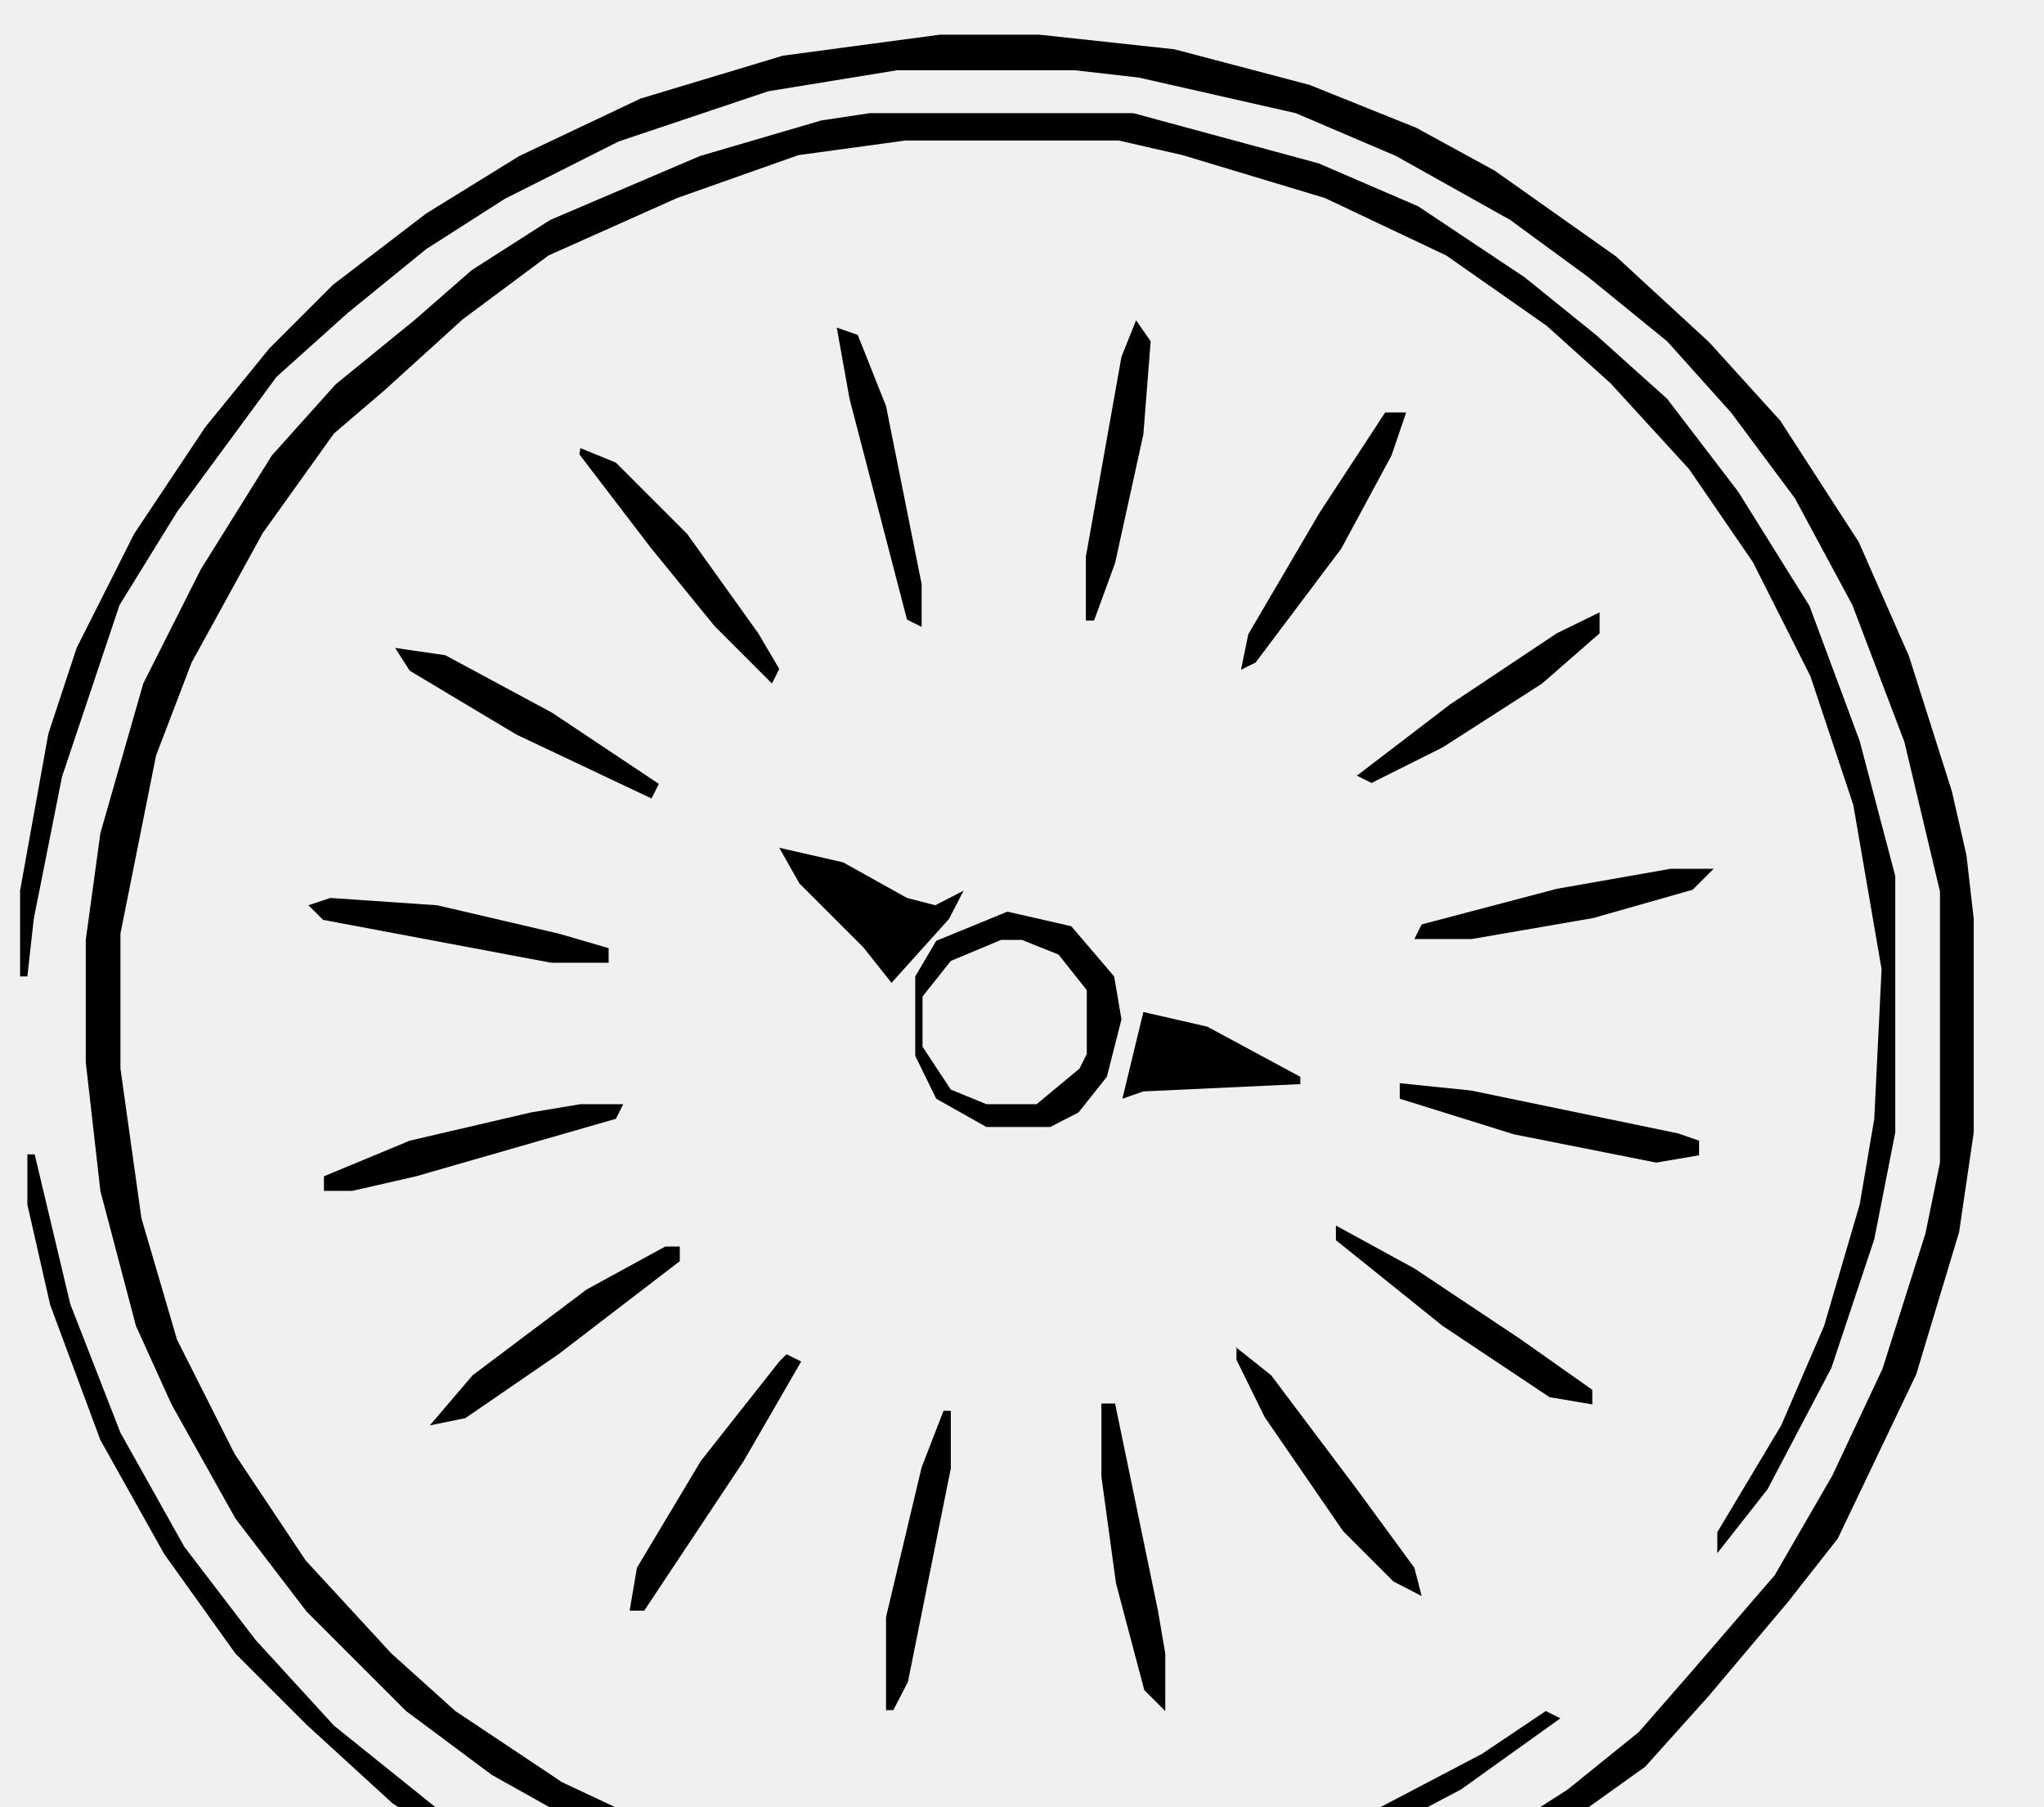
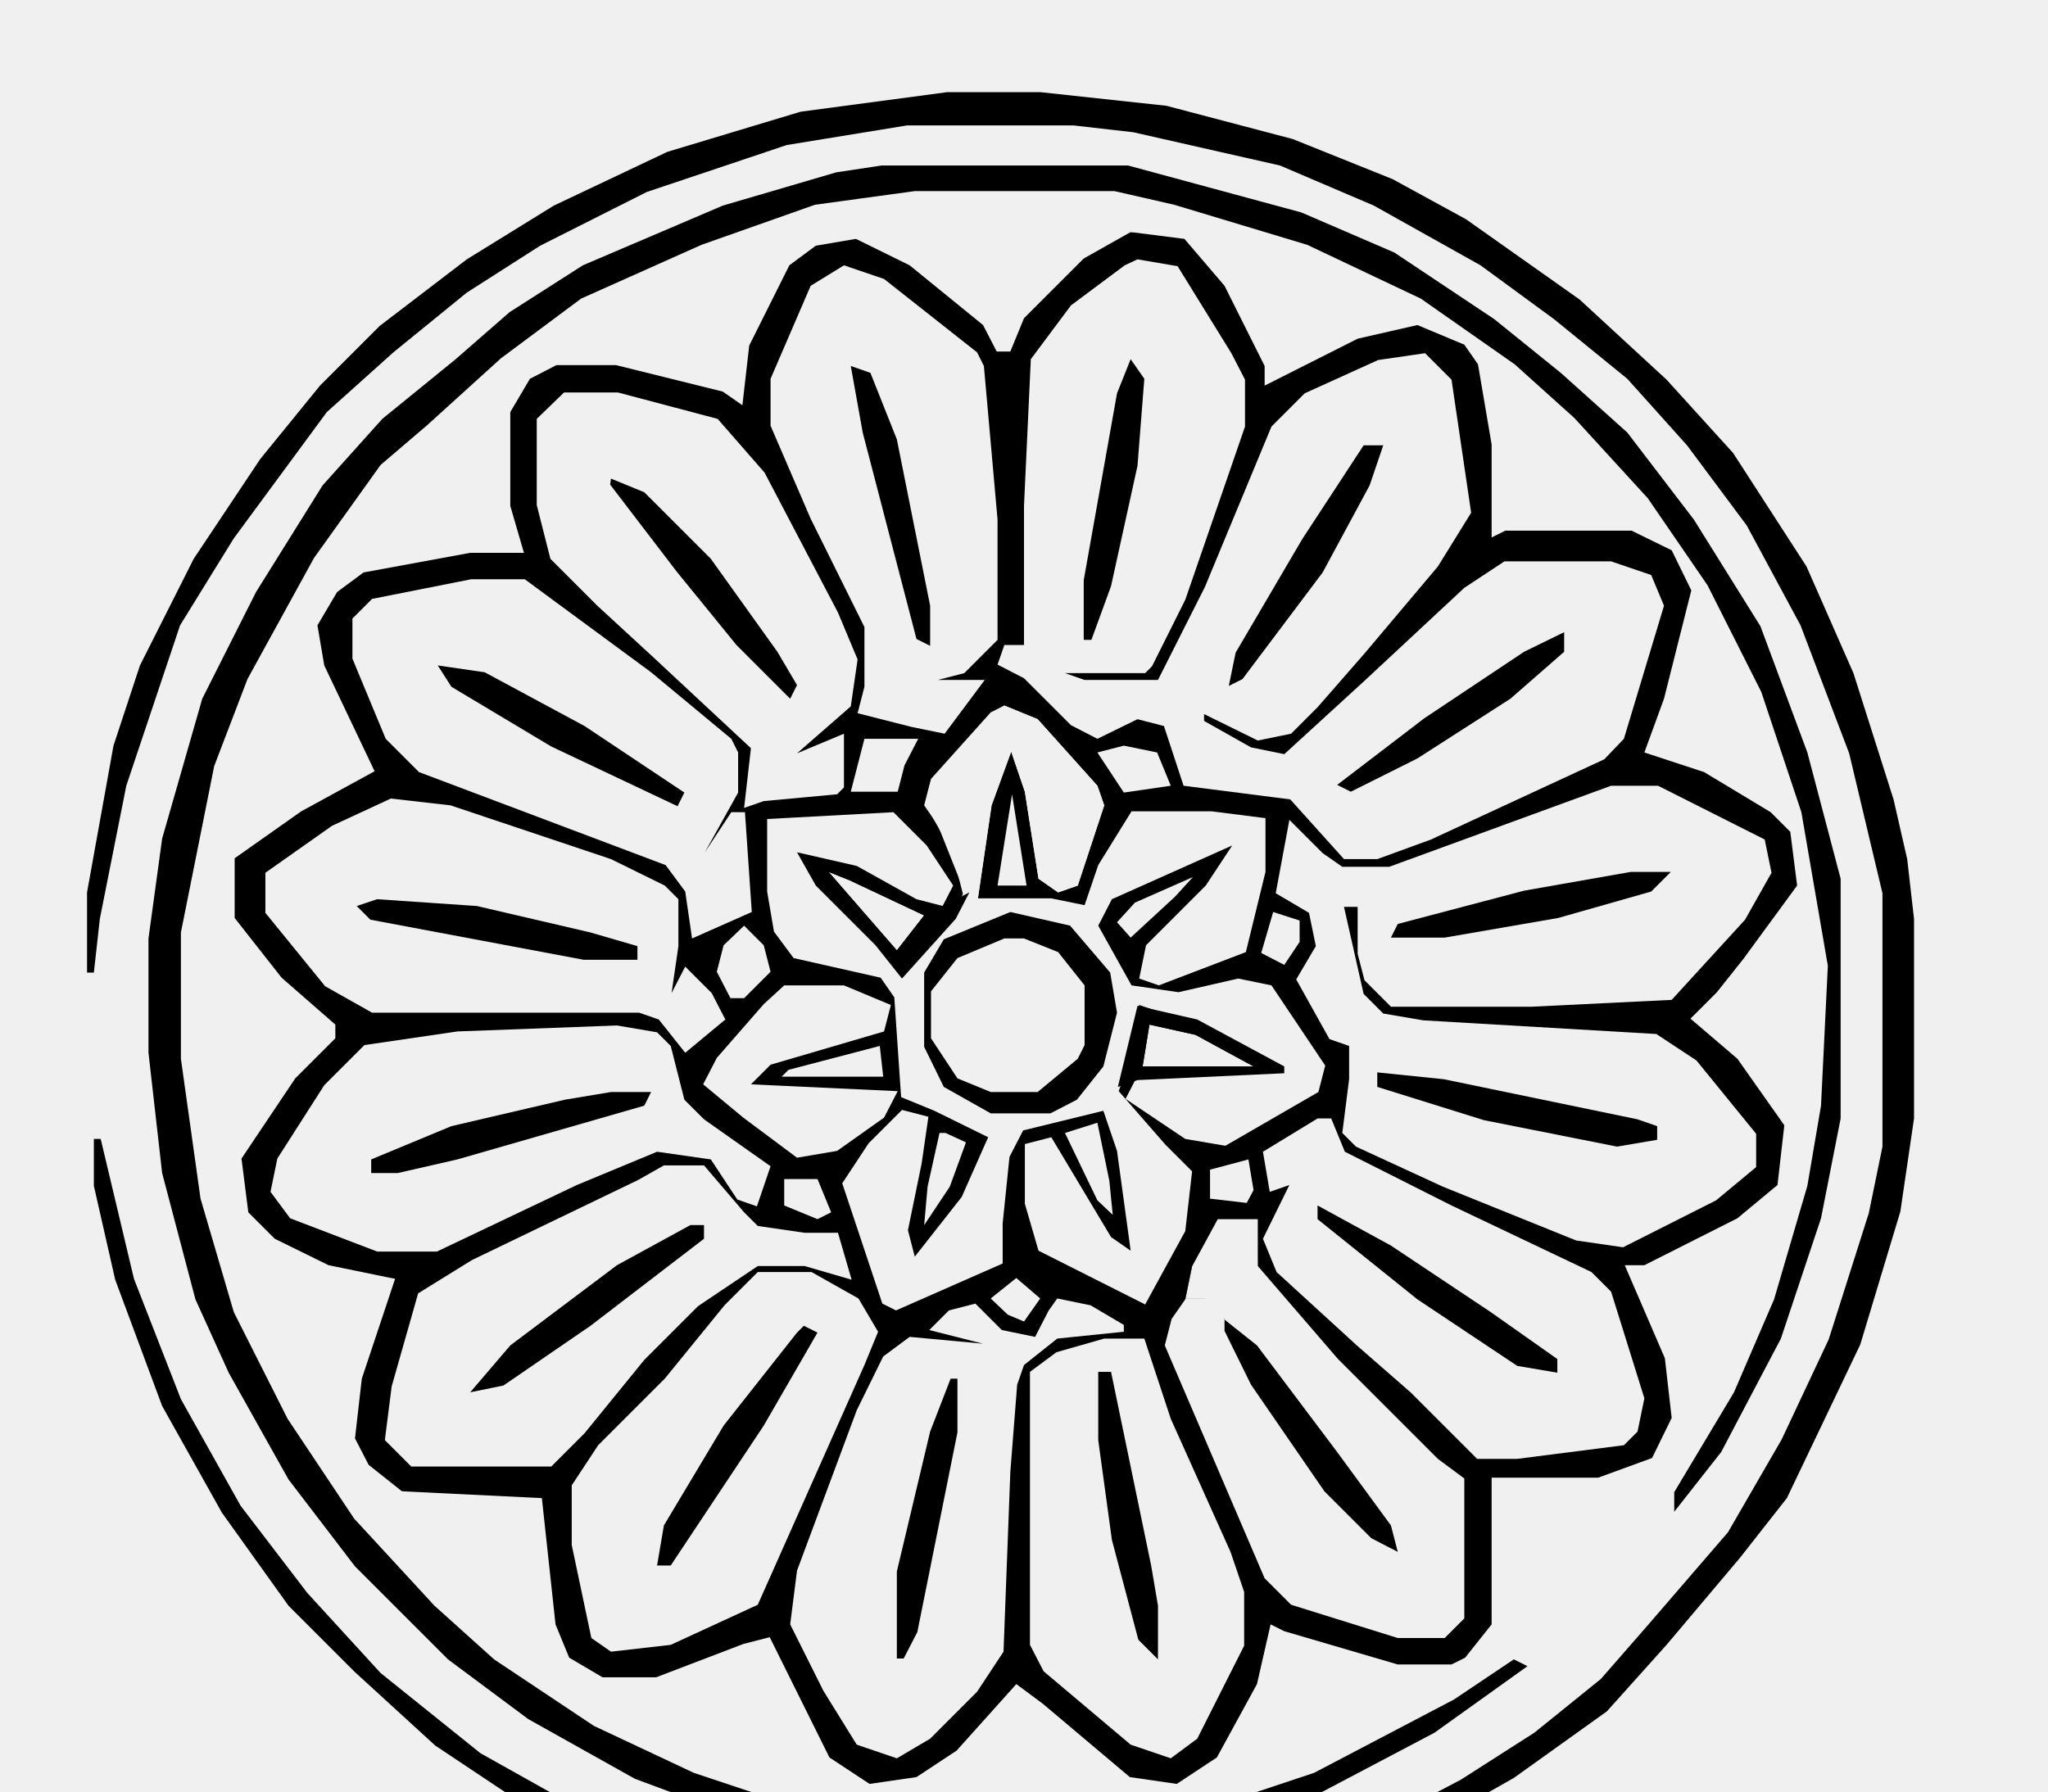
- <svg xmlns="http://www.w3.org/2000/svg" viewBox="688 22 224 198">
-   <path fill="#000000" d="M791,25.8h10.9l14.8,1.6l14.8,3.9l11.7,4.7l8.6,4.7l13.3,9.4l10.2,9.4l7.8,8.6l8.6,13.3l5.5,12.5l4.7,14.8   l1.6,7l0.8,7v23.4l-1.6,10.9l-4.7,15.6l-8.6,18l-5.5,7l-8.6,10.2l-7,7.8l-10.9,7.8l-18,10.2l-11.7,3.9l-16.4,3.1l-11.7,1.6   l-10.9-0.8l-20.3-3.1l-10.9-3.9l-14.8-7l-11.7-7.8l-9.4-8.6l-7.8-7.8l-7.8-10.9l-7-12.5l-5.5-14.8l-2.5-11v-5.5h0.8l3.9,16.4   l5.5,14.1l7,12.5l7.8,10.2l8.6,9.4l11.7,9.4l12.5,7l11.7,5.5l11.7,3.1l15.6,2.3h18l21.9-3.9l10.2-3.9l13.3-7l8.6-5.5l7.8-6.3   l5.5-6.3l9.4-10.9l6.3-10.9l5.5-11.7l4.7-14.8l1.6-7.8v-29.7l-3.9-16.4l-5.7-15l-6.3-11.7l-7-9.4l-7-7.8l-8.6-7l-8.6-6.3l-12.5-7   l-11-4.7l-17.2-3.9l-7-0.8h-19.5L772.2,32l-16.4,5.5l-12.5,6.3l-8.6,5.5l-8.6,7l-7.8,7l-10.9,14.8l-6.3,10.2l-6.3,18.8l-3.1,15.6   L691,129h-0.8v-9.4l3.1-17.2l3.1-9.4l6.3-12.5l7.8-11.7l7-8.6l7-7l10.2-7.8l10.2-6.3l13.3-6.3l15.6-4.7L791,25.8z" />
-   <path fill="#000000" d="M783.3,34.4h28.9l20.3,5.5l10.9,4.7l11.7,7.8l7.8,6.3l7.8,7l7.8,10.2l7.8,12.5l5.5,14.8l3.9,14.8v28.1   l-2.3,11.7l-4.7,14.1l-7,13.3l-5.5,7v-2.3l7-11.7l4.7-10.9l3.9-13.3l1.6-9.4l0.8-16.4l-3.1-18l-4.7-14.1l-6.3-12.5l-7-10.2   l-8.6-9.4l-7-6.3l-11-7.7l-13.3-6.3L817.6,39l-7-1.6h-23.4L775.5,39l-13.3,4.7L748.1,50l-9.4,7l-8.6,7.8l-5.5,4.7l-7.8,10.9   L709,94.6l-3.9,10.2l-3.9,19.5v14.8l2.3,16.4l3.9,13.3l6.3,12.5l7.8,11.7l9.4,10.2l7,6.3l11.7,7.8l11.7,5.5l11.7,3.9l12.5,2.3H809   l13.3-2.3l11.7-3.9l16.4-8.6l7-4.7l1.6,0.8l-10.9,7.8l-14.8,7.8l-12.5,3.9l-13.3,2.3H784l-14.8-3.1l-14.8-5.5l-12.5-7l-9.4-7   l-10.9-10.9l-7.8-10.2l-7-12.5l-3.9-8.6l-3.9-14.8l-1.6-14.1V125l1.6-11.7l4.7-16.4l6.3-12.5l7.8-12.5l7-7.8l8.6-7l6.3-5.5l8.6-5.5   l16.4-7l13.3-3.9L783.3,34.4z" />
-   <path fill="#000000" d="M798.4,121.9l7,1.6l4.7,5.5l0.8,4.7l-1.6,6.3l-3.1,3.9l-3.1,1.6h-7l-5.5-3.1l-2.3-4.7V129l2.3-3.9L798.4,121.9   z M797.7,125l-5.5,2.3l-3.1,3.9v5.5l3.1,4.7l3.9,1.6h5.5l4.7-3.9l0.8-1.6v-7l-3.1-3.9l-4-1.6H797.7z" />
-   <path fill="#000000" d="M773.4,114.9l7,1.6l7,3.9l3.1,0.8l3.1-1.6l-1.6,3.1l-6.3,7l-3.1-3.9l-7-7L773.4,114.9z" />
-   <path fill="#000000" d="M813.3,132.9l7,1.6l10.2,5.5v0.8l-17.2,0.8l-2.3,0.8L813.3,132.9z" />
-   <path fill="#000000" d="M841.4,140.7l7.8,0.8l22.7,4.7l2.3,0.8v1.6l-4.7,0.8l-15.6-3.1l-12.5-3.9V140.7z" />
-   <path fill="#000000" d="M808.6,175.8h1.6l4.7,22.7l0.8,4.7v6.3l-2.3-2.3l-3.1-11.7l-1.6-11.7v-8H808.6z" />
-   <path fill="#000000" d="M774.2,170.4l1.6,0.8l-6.3,10.9l-10.9,16.4H757l0.8-4.7l7-11.7l8.6-10.9L774.2,170.4z" />
-   <path fill="#000000" d="M760.9,158.6h1.6v1.6l-13.3,10.2l-10.2,7l-3.9,0.8l4.7-5.5l12.5-9.4L760.9,158.6z" />
-   <path fill="#000000" d="M751.6,143h4.7l-0.8,1.6l-21.9,6.3l-7,1.6h-3.1v-1.6l9.4-3.9l13.3-3.1L751.6,143z" />
-   <path fill="#000000" d="M823.4,169.6l3.9,3.1l9.4,12.5l6.3,8.6l0.8,3.1l-3.1-1.6l-5.5-5.5l-8.6-12.5l-3.1-6.3v-1.4H823.4z" />
-   <path fill="#000000" d="M839.8,67.2h2.3l-1.6,4.7L835,82.1l-9.4,12.5l-1.6,0.8l0.8-3.9l7.8-13.3L839.8,67.2z" />
-   <path fill="#000000" d="M724.2,120.4l11.7,0.8l13.3,3.1l5.5,1.6v1.6h-6.3l-25-4.7l-1.6-1.6L724.2,120.4z" />
-   <path fill="#000000" d="M812.5,57.1l1.6,2.3l-0.8,10.2l-3.1,14.1l-2.3,6.3H807v-7l3.9-21.9L812.5,57.1z" />
-   <path fill="#000000" d="M871.1,117.2h4.7l-2.3,2.3l-10.9,3.1l-13.3,2.3H843l0.8-1.6l14.8-3.9L871.1,117.2z" />
-   <path fill="#000000" d="M834.4,156.3l8.6,4.7l11.7,7.8l7.8,5.5v1.6l-4.7-0.8l-11.7-7.8l-11.7-9.4L834.4,156.3L834.4,156.3z" />
-   <path fill="#000000" d="M731.3,93l5.5,0.8l11.7,6.3l11.7,7.8l-0.8,1.6l-14.8-7l-11.7-7L731.3,93z" />
-   <path fill="#000000" d="M791.4,176.6h0.8v6.3l-4.7,23.4l-1.6,3.1h-0.8v-10.2l3.9-16.4L791.4,176.6z" />
-   <path fill="#000000" d="M751.6,71.1l3.9,1.6l7.8,7.8l7.8,10.9l2.3,3.9l-0.8,1.6l-6.3-6.3l-7-8.6l-7.8-10.2L751.6,71.1L751.6,71.1z" />
-   <path fill="#000000" d="M779.7,57.9l2.3,0.8l3.1,7.8L789,86v4.7l-1.6-0.8l-6.3-24.2L779.7,57.9z" />
-   <path fill="#000000" d="M863.3,89.1v2.3l-6.3,5.5l-10.9,7l-7.8,3.9l-1.6-0.8l10.2-7.8l11.7-7.8L863.3,89.1z" />
+ <svg xmlns="http://www.w3.org/2000/svg" xmlns:xlink="http://www.w3.org/1999/xlink" version="1.1" viewBox="680 15 240 210" xml:space="preserve">
+   <defs>
+     <filter id="to-black" color-interpolation-filters="sRGB">
+       <feColorMatrix type="matrix" values="0 0 0 0 0  0 0 0 0 0  0 0 0 0 0  0 0 0 1 0" />
+     </filter>
+   </defs>
+   <g filter="url(#to-black)">
+     <style type="text/css">
+ 	.st0{fill:#FFFFFF;filter:url(#Adobe_OpacityMaskFilter);}
+ 	.st1{mask:url(#ritaglio-bianco_1_);}
+ 	.st2{fill:#035D2E;}
+ 	.st3{fill:#005B2C;}
+ 	.st4{fill:#FD9B06;}
+ 	.st5{fill:#FFFFFF;filter:url(#Adobe_OpacityMaskFilter_1_);}
+ 	.st6{mask:url(#ritaglio-bianco_2_);}
+ 	.st7{fill:#DAE7E0;}
+ 	.st8{fill:#15683D;}
+ 	.st-mask-rosa{mask:url(#ritaglio-verde-rosa-azzurri);}
+ </style>
+     <defs>
+       <filter id="Adobe_OpacityMaskFilter" filterUnits="userSpaceOnUse" x="311" y="42.2" width="998.4" height="463.4">
+         <feColorMatrix type="matrix" values="1 0 0 0 0  0 1 0 0 0  0 0 1 0 0  0 0 0 1 0" />
+       </filter>
+       <g id="azzurri-ritagli">
+         <polyline fill="#000000" stroke="none" points="796.1,167.2 798.1,169.1 800,169.9 801.9,167.2 799.1,164.8  " />
+         <polyline fill="#000000" stroke="none" points="821.8,152.1 821.8,155.5 826.1,156 826.9,154.5 826.3,150.9  " />
+         <polyline fill="#000000" stroke="none" points="829.2,121.9 827.8,126.7 830.5,128.1 832.3,125.4 832.3,122.9  " />
+         <polyline fill="#000000" stroke="none" points="785.1,126.4 788.3,122.3 779.6,118.2 777.1,117.2  " />
+         <polyline fill="#000000" stroke="none" points="796.9,118.8 800.3,118.8 798.6,108.1  " />
+         <polyline fill="#000000" stroke="none" points="810.9,123.1 812.5,124.9 817.7,120.1 819.8,117.8 813,120.8  " />
+         <polyline fill="#000000" stroke="none" points="814.7,135.1 813.9,140 826.9,140 820.1,136.3  " />
+         <polyline fill="#000000" stroke="none" points="804.8,147.8 808.6,155.7 810.4,157.4 810,153.4 808.6,146.6  " />
+         <polyline fill="#000000" stroke="none" points="790.8,147.8 793.2,148.9 791.3,154.1 788.3,158.6 788.7,154.1 790.1,147.8  " />
+         <polyline fill="#000000" stroke="none" points="783.1,137.6 783.5,141.2 771.6,141.2 772.4,140.4  " />
+       </g>
+     </defs>
+     <mask maskUnits="userSpaceOnUse" x="0" y="0" width="1600" height="529" id="ritaglio-verde-rosa-azzurri">
+       <rect fill="#FFFFFF" width="1600" height="529" />
+       <use xlink:href="#azzurri-ritagli" href="#azzurri-ritagli" />
+     </mask>
+     <mask maskUnits="userSpaceOnUse" x="311" y="42.2" width="998.4" height="463.4" id="ritaglio-bianco_1_">
+       <rect class="st0" width="1600" height="529" />
+       <g>
+         <path d="M440.6,308.6l3.1,1.6l4.7,9.4l6.3,19.5l6.3,25l3.1,18v30.5H418v-25.8l3.1-19.5l4.7-20.3l7-22.7l4.7-11.7L440.6,308.6z" />
+         <path d="M1066.4,308.6l3.1,1.6l4.7,9.4l6.3,19.5l6.3,25l3.1,18v30.5h-46.1v-25l3.1-20.3l4.7-19.5l7-23.4l4.7-11.7L1066.4,308.6z" />
+         <path d="M813.3,45.4l4.7,0.8l6.3,10.2l1.6,3.1V65l-7,20.3l-3.9,7.8l-0.8,0.8h-7.8h-1.6l2.3,0.8h8.6l5.5-10.9L829,65l3.9-3.9    l8.6-3.9l5.5-0.8l3.1,3.1l2.3,15.6l-3.9,6.3l-8.6,10.2l-5.5,6.3l-3.1,3.1l-3.9,0.8l-6.3-3.1v0.8l5.5,3.1l3.9,0.8l9.4-8.6    l11.7-10.9l4.7-3.1h12.5l4.7,1.6L875,86l-4.7,15.6L868,104l-20.3,9.4l-6.3,2.3h-3.9l-6.3-7l-12.5-1.6l-2.3-7l-3.1-0.8l-4.7,2.3    l-3.1-1.6l-5.5-5.5l-3.1-1.6l0.8-2.3h2.3V74.3l0.8-17.2l4.7-6.3l6.3-4.7L813.3,45.4z" />
+         <path d="M797.7,97.7l3.9,1.6l7,7.8l0.8,2.3l-3.1,9.4l-2.3,0.8l-2.3-1.6l-1.6-10.2l-1.6-4.7l-2.3,6.3l-1.6,10.9h8.6l3.9,0.8    l1.6-4.7l3.9-6.3h9.4l6.3,0.8v6.3l-2.3,9.4l-10.2,3.9l-2.3-0.8l0.8-3.9l7-7l3.1-4.7l-14.1,6.3l-1.6,3.1l3.9,7l5.5,0.8l7-1.6    l3.9,0.8l6.3,9.4l-0.8,3.1l-10.9,6.3l-4.7-0.8l-7-4.7l1.6-3.1l16.4-0.8l-11.7-5.5l-4.7-1.6l-1.6,7.8l-0.8,2.3l5.5,6.3l3.1,3.1    l-0.8,7l-4.7,8.6l-12.5-6.3l-1.6-5.5v-7l3.1-0.8l7,11.7l2.3,1.6l-1.6-11.7l-1.6-4.7l-9.4,2.3l-1.6,3.1l-0.8,7.8v4.7l-12.5,5.5    l-1.6-0.8l-4.7-14.1l3.1-4.7l3.9-3.9l3.1,0.8l-0.8,5.5l-1.6,7.8l0.8,3.1l5.5-7l3.1-7l-6.3-3.1l-3.9-1.6l-0.8-11.7l-1.6-2.3    l-10.2-2.3l-2.3-3.1l-0.8-4.7V111l14.8-0.8l3.9,3.9l3.1,4.7l-1.6,3.1l-3.1-0.8l-9.4-4.7H775l7,7.8l3.9,4.7l5.5-6.3l1.6-3.1    l-3.1-7.8l-1.6-2.3l0.8-3.1l7-7.8L797.7,97.7z" />
+         <path d="M868.8,107.1h5.5l12.5,6.3l0.8,3.9l-3.1,5.5l-8.6,9.4l-16.4,0.8H843l-3.1-3.1l-0.8-3.1v-5.5h-1.6l2.3,10.2l2.3,2.3    l4.7,0.8l27.3,1.6l4.7,3.1l7,8.6v3.9l-4.7,3.9l-10.9,5.5l-5.5-0.8l-15.6-6.3l-10.2-4.7l-1.6-1.6l0.8-6.3v-3.9l-2.3-0.8l-3.9-7    l2.3-3.9l-0.8-3.9l-3.9-2.3l1.6-8.6l3.9,3.9l2.3,1.6h5.5L868.8,107.1z" />
+         <path d="M746.1,61h6.3l11.7,3.1l5.5,6.3l8.6,16.4l2.3,5.5l-0.8,5.5l-6.3,5.5l5.5-2.3v6.3l-0.8,0.8l-8.6,0.8l-2.3,0.8l0.8-7    l-11.7-10.9L750,86l-5.5-5.5l-1.6-6.3V64.1L746.1,61z" />
+         <path d="M735.2,82.9h6.3l14.8,10.9l9.4,7.8l0.8,1.6v4.7l-3.9,7l3.1-4.7h1.6l0.8,11.7l-7,3.1l-0.8-5.5l-2.3-3.1l-28.9-10.9    l-3.9-3.9l-3.9-9.4v-4.7l2.3-2.3L735.2,82.9z" />
+         <path d="M803.9,167.2l3.9,0.8l3.9,2.3v0.8l-7.8,0.8L800,175l-0.8,2.3l-0.8,10.2l-0.8,21.1l-3.1,4.7l-5.5,5.5l-3.9,2.3l-4.7-1.6    l-3.9-6.3l-3.9-7.8l0.8-6.3l7-18.8l3.1-6.3l3.1-2.3l8.6,0.8l-6.3-1.6l2.3-2.3l3.1-0.8l3.1,3.1l3.9,0.8l1.6-3.1L803.9,167.2z" />
+         <path d="M778.9,46.1l4.7,1.6l10.9,8.6l0.8,1.6l1.6,18V90l-3.9,3.9l-3.1,0.8h5.5l-4.7,6.3l-3.9-0.8l-6.3-1.6l0.8-3.1v-7L775,75.8    l-4.7-10.9v-5.5l4.7-10.9L778.9,46.1z" />
+         <path d="M725.8,108.6l7,0.8l18.8,6.3l6.3,3.1l1.6,1.6v5.5l-0.8,5.5l1.6-3.1l3.1,3.1l1.6,3.1l-4.7,3.9l-3.1-3.9l-2.3-0.8h-31.3    l-5.5-3.1l-7-8.6v-4.7l7.8-5.5L725.8,108.6z" />
+         <path d="M768.8,164.1h6.3l5.5,3.1l2.3,3.9l-1.6,3.9l-12.5,28.1l-10.2,4.7l-7,0.8l-2.3-1.6l-2.3-10.9v-7l3.1-4.7l7.8-7.8l7-8.6    L768.8,164.1z" />
+         <path d="M752.3,135.2l4.7,0.8l1.6,1.6l1.6,6.3l2.3,2.3l7.8,5.5l-1.6,4.7l-2.3-0.8l-3.1-4.7L757,150l-9.4,3.9l-16.4,7.8h-7    l-10.2-3.9l-2.3-3.1l0.8-3.9l5.5-8.6l4.7-4.7l10.9-1.6L752.3,135.2z" />
+         <path d="M834.4,146.1h1.6l1.6,3.9l12.5,6.3l16.4,7.8l2.3,2.3l3.9,12.5l-0.8,3.9l-1.6,1.6l-12.5,1.6h-4.7l-7.8-7.8l-6.3-5.5    l-9.4-8.6l-1.6-3.9l3.1-6.3l-2.3,0.8L828,150L834.4,146.1z" />
+         <path d="M822.7,157.9h4.7v5.5l9.4,10.9l11.7,11.7l3.1,2.3v16.4l-2.3,2.3h-5.5l-12.5-3.9l-3.1-3.1l-11.7-27.3l0.8-3.1l1.6-2.3    l0.8-3.9L822.7,157.9z" />
+         <path d="M757.8,151.6h4.7l4.7,5.5l1.6,1.6l5.5,0.8h3.9l1.6,5.5l-5.5-1.6h-5.5l-7,4.7l-6.3,6.3l-7,8.6l-3.9,3.9h-16.4l-3.1-3.1    l0.8-6.3l3.1-10.9l6.3-3.9l19.5-9.4L757.8,151.6z" />
+         <path d="M809.4,171.9h4.7l3.1,9.4l7,15.6l1.6,4.7v6.3l-5.5,10.9l-3.1,2.3l-4.7-1.6l-10.2-8.6l-1.6-3.1v-32l3.1-2.3L809.4,171.9z" />
+         <path d="M797.7,97.7l3.9,1.6l7,7.8l0.8,2.3l-3.1,9.4l-2.3,0.8l-2.3-1.6l-1.6-10.2l-1.6-4.7l-2.3,6.3l-1.6,10.9l5.5,0.8l6.3,3.1    l3.9,4.7l0.8,4.7l-1.6,6.3l-3.1,3.9l-3.1,1.6h-7l-5.5-3.1l-2.3-4.7V129l1.6-4.7l3.1-3.1l-1.6-6.3l-3.1-5.5l0.8-3.1l7-7.8    L797.7,97.7z" />
+         <path d="M797.7,125l4.7,0.8l3.9,3.1l0.8,1.6v7l-3.9,4.7l-1.6,0.8h-5.5l-4.7-2.3l-2.3-3.9v-5.5l3.1-3.9L797.7,125z" />
+         <path d="M771.9,130.5h7l5.5,2.3l-0.8,3.1l-13.3,3.9l-2.3,2.3l17.2,0.8l-1.6,3.1l-5.5,3.9l-4.7,0.8l-6.3-4.7l-4.7-3.9l1.6-3.1    l5.5-6.3L771.9,130.5z" />
+         <path d="M781.3,101.6h6.3l-1.6,3.1l-0.8,3.1h-5.5L781.3,101.6z" />
+         <path d="M767.2,123.5l2.3,2.3l0.8,3.1l-3.1,3.1h-1.6l-1.6-3.1l0.8-3.1L767.2,123.5z" />
+         <path d="M811.7,102.4l3.9,0.8l1.6,3.9l-5.5,0.8l-3.1-4.7L811.7,102.4z" />
+         <path d="M771.9,153.2h3.9l1.6,3.9l-1.6,0.8l-3.9-1.6V153.2z" />
+       </g>
+       <use xlink:href="#azzurri-ritagli" href="#azzurri-ritagli" />
+     </mask>
+     <g class="st1">
+       <path class="st2" d="M812.5,42.2l6.3,0.8l4.7,5.5l4.7,9.4v2.3l10.9-5.5l7-1.6l5.5,2.3l1.6,2.3l1.6,9.4V78l1.6-0.8h14.8l4.7,2.3   l2.3,4.7L875,96.9l-2.3,6.3l7,2.3l7.8,4.7l2.3,2.3l0.8,6.3l-6.3,8.6l-3.1,3.9l-3.1,3.1l5.5,4.7l5.5,7.8l-0.8,7l-4.7,3.9l-10.9,5.5   h-2.3l4.7,10.9l0.8,7l-2.3,4.7l-6.3,2.3h-12.5v17.2l-3.1,3.9l-1.6,0.8h-6.3l-13.3-3.9l-1.6-0.8l-1.6,7l-4.7,8.6l-4.7,3.1l-5.5-0.8   l-10.2-8.6l-3.1-2.3l-7,7.8l-4.7,3.1l-5.5,0.8l-4.7-3.1l-7-14.1l-3.1,0.8l-10.2,3.9h-6.3l-3.9-2.3l-1.6-3.9l-1.6-14.8l-16.4-0.8   l-3.9-3.1l-1.6-3.1l0.8-7l3.9-11.7l-7.8-1.6l-6.3-3.1l-3.1-3.1l-0.8-6.3l6.3-9.4l4.7-4.7v-1.6l-6.3-5.5l-5.5-7v-7l7.8-5.5l8.6-4.7   L718,93l-0.8-4.7l2.3-3.9l3.1-2.3l12.5-2.3h6.3l-1.6-5.5v-11l2.3-3.9l3.1-1.6h7l12.5,3.1l2.3,1.6l0.8-7l4.7-9.4l3.1-2.3l4.7-0.8   l6.3,3.1l8.6,7l1.6,3.1h1.6l1.6-3.9l7-7L812.5,42.2z" />
+       <path class="st3" d="M439.8,293.8l3.9,0.8l3.9,3.9l7.8,11.7l9.4,17.2l6.3,14.8l6.3,18.8l3.9,19.5l0.8,11.7l0.8,46.1l0.8,12.5   l2.3,2.3l4.7,3.1v4.7l-2.3,1.6H482l-3.1-0.8h-8.6l-3.1,0.8h-7l-3.9-2.3l-0.8-3.1l7.8-5.5l0.8-3.1v-18l-0.8-7.8l-9.4-1.6h-31.3   l-4.7,0.8v10.9l0.8,18l7,5.5v4.7l-2.3,1.6h-6.3l-3.1-0.8h-8.6l-3.1,0.8H396l-3.9-1.6l-1.6-3.1l3.1-3.1l4.7-1.6l1.6-10.9l0.8-40.6   l0.8-18.8l3.1-18.8l8.6-25.8l10.9-22.7l9.4-14.8L439.8,293.8z" />
+       <path class="st3" d="M1065.6,293.8l4.7,0.8l7.8,10.2l9.4,16.4l7,14.8l7,19.5l4.7,19.5l1.6,16.4l0.8,46.9l0.8,5.5v8.6l3.9,1.6   l3.9,3.9l-0.8,3.1l-2.3,1.6h-5.5l-3.9-0.8h-8.6l-3.1,0.8h-6.3l-3.9-1.6l-1.6-3.1l3.1-3.1l4.7-3.1l0.8-3.1v-18.8l-0.8-7l-9.4-1.6    h-31.3l-4.7,0.8v14l0.8,14.8l3.9,3.1l3.9,3.9l-0.8,3.1l-2.3,1.6h-6.3l-3.1-0.8h-8.6l-3.1,0.8h-7l-3.9-2.3l-0.8-2.3l3.1-3.1l4.7-3.1   l1.6-8.6l1.6-59.4l3.1-18.8l6.3-20.3l7.8-18l7.8-14.8l9.4-14.1L1065.6,293.8z" />
+       <path class="st3" d="M571.9,294.6l8.6,1.6h5.5l3.1-0.8h7l3.1,1.6v3.9l-3.9,3.1l-3.1,2.3l-0.8,25.8v99.2l1.6,20.3l3.1,3.1l4.7,3.1   L600,461l-3.9,2.3h-7.8l-3.1-0.8h-7.8l-3.1,0.8h-5.5l-3.1-1.6V457l7-4.7l0.8-25v-18.8l-4.7-15.6l-4.7-12.5l-9.4-19.5l-9.4-16.4   l-10.9-16.4l-5.5-7l-1.6-0.8l-0.8,2.3l-0.8,28.1v69.5l0.8,21.9l0.8,8.6l0.8,2.3l7,4.7l-0.8,3.9l-3.9,1.6h-7l-3.9-0.8h-7.8l-3.1,0.8   h-5.5l-3.1-1.6v-3.9l3.9-3.1l3.1-2.3l0.8-17.2V322.7l-0.8-12.5l-1.6-4.7l-6.3-4.7v-3.9l2.3-1.6h6.3l2.3,0.8h5.5l7.8-0.8l3.1,1.6   l7.8,10.2l14.1,21.1l9.4,15.6l10.9,21.1l4.7,11.7v-50l-1.6-20.3l-7.8-6.3l0.8-3.1L571.9,294.6z" />
+       <path class="st3" d="M1128.9,295.4h42.2l12.5,3.1l7,3.9l5.5,4.7l4.7,7.8l2.3,5.5l1.6,9.4V343l-2.3,9.4l-5.5,10.9l-8.6,10.2l-8.6,7   l-0.8,1.6l3.9,1.6l8.6,8.6l5.5,9.4l3.1,10.2l0.8,5.5l0.8,30.5l3.1,11.7l4.7,8.6l7,7.8v1.6l-3.9,1.6l-9.4-6.3l-7.8-7l-6.3-9.4   l-3.1-9.4l-1.6-11.7l-0.8-24.2l-2.3-12.5l-4.7-9.4l-3.1-2.3l-4.7,1.6l-11.7,7l-3.1-1.6l1.6-3.1l9.4-9.4l8.6-11.7l6.3-13.3l3.1-10.9   l1.6-7l0.8-7v-12.5l-2.3-7l-5.5-6.3l-6.3-2.3h-12.5l-4.7,1.6l-1.6,2.3l-0.8,49.2v67.2l1.6,27.3l0.8,3.1l3.9,1.6l3.1,2.3l-0.8,3.9   l-3.9,1.6h-7l-3.1-0.8h-7.8l-3.9,0.8h-5.5l-3.1-1.6v-3.9l3.9-3.1l3.1-2.3l0.8-2.3V318.8l-1.6-14.1l-3.9-1.6l-3.9-3.1l1.6-3.9   L1128.9,295.4z" />
+       <path class="st3" d="M713.3,295.4h70.3l3.1,3.1l0.8,3.1v8.6l-3.1,11.7l-3.1,5.5l-3.1-3.1l-6.3-12.5l-6.3-7l-3.1-1.6h-23.4l-3.9,3.1   l-0.8,59.4l36.7,0.8l6.3,7.8l-1.6,3.9l-3.1,1.6l-7.8-2.3l-13.3-1.6h-7.8l-10.2,0.8l0.8,40.6l0.8,25.8l0.8,7l3.1,3.9h24.2l6.3-4.7   l4.7-7.8l6.3-11.7h1.6l3.9,9.4l2.3,7.8v8.6l-2.3,4.7l-2.3,1.6h-71.9l-3.1-1.6v-3.9l3.9-3.1l3.1-1.6l0.8-25V325.8l-0.8-15.6   l-1.6-4.7l-6.3-3.9l-0.8-3.1l2.3-2.3L713.3,295.4z" />
+       <path class="st3" d="M887.5,295.4h71.1l3.9,3.9l0.8,3.9v5.5l-3.1,11.7l-3.1,6.3h-2.3l-8.6-16.4l-3.9-4.7l-4.7-2.3h-23.4l-3.9,3.9   l-0.8,59.4h36.7l6.3,7l-0.8,4.7l-3.1,1.6l-12.5-3.1l-16.4-0.8l-9.4,0.8v60.9l0.8,10.2l2.3,5.5l0.8,0.8h24.2l4.7-3.1l4.7-5.5   l7.8-14.8h2.3l4.7,12.5l0.8,2.3v11.7l-3.1,3.9l-1.6,0.8h-71.1l-3.1-0.8v-5.5l6.3-3.9l0.8-1.6l0.8-62.5v-32.8l-0.8-37.5l-0.8-9.4   l-0.8-2.3l-7-4.7l0.8-3.9L887.5,295.4z" />
+       <path class="st3" d="M1217.2,295.4h87.5l3.9,3.9l0.8,3.9v5.5l-3.1,11.7l-3.1,7h-1.6L1293,311l-4.7-5.5l-4.7-2.3h-9.4l-3.1,2.3   l-0.8,12.5v118l0.8,12.5l1.6,4.7l6.3,4.7v3.1l-3.9,2.3h-7.8l-3.1-0.8h-8.6l-2.3,0.8h-5.5l-3.9-2.3l0.8-3.9l6.3-3.9l0.8-1.6   l0.8-61.7v-29.7l-0.8-44.5l-1.6-10.2l-2.3-2.3h-9.4l-6.3,3.9l-6.3,10.2l-4.7,9.4h-2.3l-3.1-7l-2.3-7.8V300l2.3-3.9L1217.2,295.4z" />
+       <path class="st3" d="M610.2,295.4h87.5l3.9,3.9l0.8,3.9v5.5l-3.1,11.7l-3.1,6.3l-1.6,0.8l-9.4-17.2l-3.9-4.7l-4.7-2.3h-9.4   l-3.1,2.3l-0.8,2.3l-0.8,62.5v28.1l0.8,40.6l0.8,10.2l1.6,3.9l6.3,4.7l-0.8,3.9l-3.9,1.6h-7l-3.1-0.8h-7.8l-3.1,0.8h-5.5l-3.9-2.3   l0.8-3.9l5.5-3.9h1.6V318l-0.8-10.2l-2.3-3.9l-0.8-0.8h-9.4l-7,4.7l-6.3,10.9l-3.9,7.8H612l-3.1-7l-2.3-7.8v-12.5L610.2,295.4z" />
+       <path class="st3" d="M346.1,292.2h7.8l7.8,3.1l8.6,4.7l7,5.5l4.7,5.5l0.8,4.7l-3.1,11.7l-2.3,4.7l-2.3,1.6l-8.6-12.5l-7-9.4   l-6.3-6.3l-5.5-3.1l-4.7-0.8l-4.7,2.3l-5.5,6.3l-4.7,10.2v10.2l3.9,9.4l5.5,8.6l8.6,10.2l8.6,9.4l14.1,15.6l10.2,13.3l3.9,8.6v10.9   l-3.1,11.7l-7,14.8l-9.4,14.8l-10.2,13.3l-7,8.6l-9.4,10.2l-10.9,10.9l-6.3,4.7l-3.1-3.9l0.8-3.1l8.6-9.4l11.7-11.7l5.5-6.3   l7.8-9.4l7.8-11.7l5.5-11.7l2.3-10.9l-0.8-7l-3.1-8.6l-7-10.9l-14.1-15.6l-6.3-6.3l-5.5-6.3l-8.6-9.4l-7-10.9l-3.1-7.8v-10.2   l2.3-9.4l6.3-12.5l6.3-7.8l5.5-5.5l7.8-4.7L346.1,292.2z" />
+       <path class="st3" d="M835.2,292.2h7.8l9.4,3.9l9.4,5.5l7.8,7l2.3,3.9l-0.8,7l-3.9,11.7l-3.1,1.6l-5.5-7l-7.8-10.9l-7-7.8l-7-4.7   l-4.7-0.8l-4.7,2.3l-5.5,6.3L818,318l-0.8,2.3v10.2l3.9,9.4l5.5,8.6l8.6,10.2l8.6,9.4l5.5,6.3l8.6,9.4l8.6,10.9l5.5,10.9v10.9   l-2.3,9.4l-5.5,12.5l-6.3,10.9l-6.3,9.4l-7,9.4L836,479l-11,11.7l-10.2,10.2l-6.3,4.7l-3.1-3.9l1.6-3.9l7-7.8l13.3-13.3l5.5-6.3   l9.4-11.7l6.3-10.2l4.7-10.2l1.6-6.3v-11.7l-3.1-8.6l-7-10.9l-7-7.8l-5.5-6.3l-6.3-6.3l-5.5-6.3l-6.3-6.3l-7.8-10.2l-5.5-10.9   l-0.8-3.1v-9.4l2.3-9.4l6.3-12.5l6.3-7.8l5.5-5.5l7.8-4.7L835.2,292.2z" />
+     </g>
+     <g>
+       <path class="st4" d="M791,25.8h10.9l14.8,1.6l14.8,3.9l11.7,4.7l8.6,4.7l13.3,9.4l10.2,9.4l7.8,8.6l8.6,13.3l5.5,12.5l4.7,14.8   l1.6,7l0.8,7v23.4l-1.6,10.9l-4.7,15.6l-8.6,18l-5.5,7l-8.6,10.2l-7,7.8l-10.9,7.8l-18,10.2l-11.7,3.9l-16.4,3.1l-11.7,1.6   l-10.9-0.8l-20.3-3.1l-10.9-3.9l-14.8-7l-11.7-7.8l-9.4-8.6l-7.8-7.8l-7.8-10.9l-7-12.5l-5.5-14.8l-2.5-11v-5.5h0.8l3.9,16.4   l5.5,14.1l7,12.5l7.8,10.2l8.6,9.4l11.7,9.4l12.5,7l11.7,5.5l11.7,3.1l15.6,2.3h18l21.9-3.9l10.2-3.9l13.3-7l8.6-5.5l7.8-6.3   l5.5-6.3l9.4-10.9l6.3-10.9l5.5-11.7l4.7-14.8l1.6-7.8v-29.7l-3.9-16.4l-5.7-15l-6.3-11.7l-7-9.4l-7-7.8l-8.6-7l-8.6-6.3l-12.5-7   l-11-4.7l-17.2-3.9l-7-0.8h-19.5L772.2,32l-16.4,5.5l-12.5,6.3l-8.6,5.5l-8.6,7l-7.8,7l-10.9,14.8l-6.3,10.2l-6.3,18.8l-3.1,15.6   L691,129h-0.8v-9.4l3.1-17.2l3.1-9.4l6.3-12.5l7.8-11.7l7-8.6l7-7l10.2-7.8l10.2-6.3l13.3-6.3l15.6-4.7L791,25.8z" />
+       <path class="st4" d="M783.3,34.4h28.9l20.3,5.5l10.9,4.7l11.7,7.8l7.8,6.3l7.8,7l7.8,10.2l7.8,12.5l5.5,14.8l3.9,14.8v28.1   l-2.3,11.7l-4.7,14.1l-7,13.3l-5.5,7v-2.3l7-11.7l4.7-10.9l3.9-13.3l1.6-9.4l0.8-16.4l-3.1-18l-4.7-14.1l-6.3-12.5l-7-10.2   l-8.6-9.4l-7-6.3l-11-7.7l-13.3-6.3L817.6,39l-7-1.6h-23.4L775.5,39l-13.3,4.7L748.1,50l-9.4,7l-8.6,7.8l-5.5,4.7l-7.8,10.9   L709,94.6l-3.9,10.2l-3.9,19.5v14.8l2.3,16.4l3.9,13.3l6.3,12.5l7.8,11.7l9.4,10.2l7,6.3l11.7,7.8l11.7,5.5l11.7,3.9l12.5,2.3H809   l13.3-2.3l11.7-3.9l16.4-8.6l7-4.7l1.6,0.8l-10.9,7.8l-14.8,7.8l-12.5,3.9l-13.3,2.3H784l-14.8-3.1l-14.8-5.5l-12.5-7l-9.4-7   l-10.9-10.9l-7.8-10.2l-7-12.5l-3.9-8.6l-3.9-14.8l-1.6-14.1V125l1.6-11.7l4.7-16.4l6.3-12.5l7.8-12.5l7-7.8l8.6-7l6.3-5.5l8.6-5.5   l16.4-7l13.3-3.9L783.3,34.4z" />
+     </g>
+     <defs>
+       <filter id="Adobe_OpacityMaskFilter_1_" filterUnits="userSpaceOnUse" x="818.9" y="157.9" width="8.5" height="9.3">
+         <feColorMatrix type="matrix" values="1 0 0 0 0  0 1 0 0 0  0 0 1 0 0  0 0 0 1 0" />
+       </filter>
+     </defs>
+     <mask maskUnits="userSpaceOnUse" x="818.9" y="157.9" width="8.5" height="9.3" id="ritaglio-bianco_2_">
+       <rect class="st5" width="1600" height="529" />
+       <g>
+         <path d="M440.6,308.6l3.1,1.6l4.7,9.4l6.3,19.5l6.3,25l3.1,18v30.5H418v-25.8l3.1-19.5l4.7-20.3l7-22.7l4.7-11.7L440.6,308.6z" />
+         <path d="M1066.4,308.6l3.1,1.6l4.7,9.4l6.3,19.5l6.3,25l3.1,18v30.5h-46.1v-25l3.1-20.3l4.7-19.5l7-23.4l4.7-11.7L1066.4,308.6z" />
+         <path d="M813.3,45.4l4.7,0.8l6.3,10.2l1.6,3.1V65l-7,20.3l-3.9,7.8l-0.8,0.8h-7.8h-1.6l2.3,0.8h8.6l5.5-10.9L829,65l3.9-3.9    l8.6-3.9l5.5-0.8l3.1,3.1l2.3,15.6l-3.9,6.3l-8.6,10.2l-5.5,6.3l-3.1,3.1l-3.9,0.8l-6.3-3.1v0.8l5.5,3.1l3.9,0.8l9.4-8.6    l11.7-10.9l4.7-3.1h12.5l4.7,1.6L875,86l-4.7,15.6L868,104l-20.3,9.4l-6.3,2.3h-3.9l-6.3-7l-12.5-1.6l-2.3-7l-3.1-0.8l-4.7,2.3    l-3.1-1.6l-5.5-5.5l-3.1-1.6l0.8-2.3h2.3V74.3l0.8-17.2l4.7-6.3l6.3-4.7L813.3,45.4z" />
+         <path d="M797.7,97.7l3.9,1.6l7,7.8l0.8,2.3l-3.1,9.4l-2.3,0.8l-2.3-1.6l-1.6-10.2l-1.6-4.7l-2.3,6.3l-1.6,10.9h8.6l3.9,0.8    l1.6-4.7l3.9-6.3h9.4l6.3,0.8v6.3l-2.3,9.4l-10.2,3.9l-2.3-0.8l0.8-3.9l7-7l3.1-4.7l-14.1,6.3l-1.6,3.1l3.9,7l5.5,0.8l7-1.6    l3.9,0.8l6.3,9.4l-0.8,3.1l-10.9,6.3l-4.7-0.8l-7-4.7l1.6-3.1l16.4-0.8l-11.7-5.5l-4.7-1.6l-1.6,7.8l-0.8,2.3l5.5,6.3l3.1,3.1    l-0.8,7l-4.7,8.6l-12.5-6.3l-1.6-5.5v-7l3.1-0.8l7,11.7l2.3,1.6l-1.6-11.7l-1.6-4.7l-9.4,2.3l-1.6,3.1l-0.8,7.8v4.7l-12.5,5.5    l-1.6-0.8l-4.7-14.1l3.1-4.7l3.9-3.9l3.1,0.8l-0.8,5.5l-1.6,7.8l0.8,3.1l5.5-7l3.1-7l-6.3-3.1l-3.9-1.6l-0.8-11.7l-1.6-2.3    l-10.2-2.3l-2.3-3.1l-0.8-4.7V111l14.8-0.8l3.9,3.9l3.1,4.7l-1.6,3.1l-3.1-0.8l-9.4-4.7H775l7,7.8l3.9,4.7l5.5-6.3l1.6-3.1    l-3.1-7.8l-1.6-2.3l0.8-3.1l7-7.8L797.7,97.7z" />
+         <path d="M868.8,107.1h5.5l12.5,6.3l0.8,3.9l-3.1,5.5l-8.6,9.4l-16.4,0.8H843l-3.1-3.1l-0.8-3.1v-5.5h-1.6l2.3,10.2l2.3,2.3    l4.7,0.8l27.3,1.6l4.7,3.1l7,8.6v3.9l-4.7,3.9l-10.9,5.5l-5.5-0.8l-15.6-6.3l-10.2-4.7l-1.6-1.6l0.8-6.3v-3.9l-2.3-0.8l-3.9-7    l2.3-3.9l-0.8-3.9l-3.9-2.3l1.6-8.6l3.9,3.9l2.3,1.6h5.5L868.8,107.1z" />
+         <path d="M746.1,61h6.3l11.7,3.1l5.5,6.3l8.6,16.4l2.3,5.5l-0.8,5.5l-6.3,5.5l5.5-2.3v6.3l-0.8,0.8l-8.6,0.8l-2.3,0.8l0.8-7    l-11.7-10.9L750,86l-5.5-5.5l-1.6-6.3V64.1L746.1,61z" />
+         <path d="M735.2,82.9h6.3l14.8,10.9l9.4,7.8l0.8,1.6v4.7l-3.9,7l3.1-4.7h1.6l0.8,11.7l-7,3.1l-0.8-5.5l-2.3-3.1l-28.9-10.9    l-3.9-3.9l-3.9-9.4v-4.7l2.3-2.3L735.2,82.9z" />
+         <path d="M803.9,167.2l3.9,0.8l3.9,2.3v0.8l-7.8,0.8L800,175l-0.8,2.3l-0.8,10.2l-0.8,21.1l-3.1,4.7l-5.5,5.5l-3.9,2.3l-4.7-1.6    l-3.9-6.3l-3.9-7.8l0.8-6.3l7-18.8l3.1-6.3l3.1-2.3l8.6,0.8l-6.3-1.6l2.3-2.3l3.1-0.8l3.1,3.1l3.9,0.8l1.6-3.1L803.9,167.2z" />
+         <path d="M778.9,46.1l4.7,1.6l10.9,8.6l0.8,1.6l1.6,18V90l-3.9,3.9l-3.1,0.8h5.5l-4.7,6.3l-3.9-0.8l-6.3-1.6l0.8-3.1v-7L775,75.8    l-4.7-10.9v-5.5l4.7-10.9L778.9,46.1z" />
+         <path d="M725.8,108.6l7,0.8l18.8,6.3l6.3,3.1l1.6,1.6v5.5l-0.8,5.5l1.6-3.1l3.1,3.1l1.6,3.1l-4.7,3.9l-3.1-3.9l-2.3-0.8h-31.3    l-5.5-3.1l-7-8.6v-4.7l7.8-5.5L725.8,108.6z" />
+         <path d="M768.8,164.1h6.3l5.5,3.1l2.3,3.9l-1.6,3.9l-12.5,28.1l-10.2,4.7l-7,0.8l-2.3-1.6l-2.3-10.9v-7l3.1-4.7l7.8-7.8l7-8.6    L768.8,164.1z" />
+         <path d="M752.3,135.2l4.7,0.8l1.6,1.6l1.6,6.3l2.3,2.3l7.8,5.5l-1.6,4.7l-2.3-0.8l-3.1-4.7L757,150l-9.4,3.9l-16.4,7.8h-7    l-10.2-3.9l-2.3-3.1l0.8-3.9l5.5-8.6l4.7-4.7l10.9-1.6L752.3,135.2z" />
+         <path d="M834.4,146.1h1.6l1.6,3.9l12.5,6.3l16.4,7.8l2.3,2.3l3.9,12.5l-0.8,3.9l-1.6,1.6l-12.5,1.6h-4.7l-7.8-7.8l-6.3-5.5    l-9.4-8.6l-1.6-3.9l3.1-6.3l-2.3,0.8L828,150L834.4,146.1z" />
+         <path d="M822.7,157.9h4.7v5.5l9.4,10.9l11.7,11.7l3.1,2.3v16.4l-2.3,2.3h-5.5l-12.5-3.9l-3.1-3.1l-11.7-27.3l0.8-3.1l1.6-2.3    l0.8-3.9L822.7,157.9z" />
+         <path d="M757.8,151.6h4.7l4.7,5.5l1.6,1.6l5.5,0.8h3.9l1.6,5.5l-5.5-1.6h-5.5l-7,4.7l-6.3,6.3l-7,8.6l-3.9,3.9h-16.4l-3.1-3.1    l0.8-6.3l3.1-10.9l6.3-3.9l19.5-9.4L757.8,151.6z" />
+         <path d="M809.4,171.9h4.7l3.1,9.4l7,15.6l1.6,4.7v6.3l-5.5,10.9l-3.1,2.3l-4.7-1.6l-10.2-8.6l-1.6-3.1v-32l3.1-2.3L809.4,171.9z" />
+         <path d="M797.7,97.7l3.9,1.6l7,7.8l0.8,2.3l-3.1,9.4l-2.3,0.8l-2.3-1.6l-1.6-10.2l-1.6-4.7l-2.3,6.3l-1.6,10.9l5.5,0.8l6.3,3.1    l3.9,4.7l0.8,4.7l-1.6,6.3l-3.1,3.9l-3.1,1.6h-7l-5.5-3.1l-2.3-4.7V129l1.6-4.7l3.1-3.1l-1.6-6.3l-3.1-5.5l0.8-3.1l7-7.8    L797.7,97.7z" />
+         <path d="M797.7,125l4.7,0.8l3.9,3.1l0.8,1.6v7l-3.9,4.7l-1.6,0.8h-5.5l-4.7-2.3l-2.3-3.9v-5.5l3.1-3.9L797.7,125z" />
+         <path d="M771.9,130.5h7l5.5,2.3l-0.8,3.1l-13.3,3.9l-2.3,2.3l17.2,0.8l-1.6,3.1l-5.5,3.9l-4.7,0.8l-6.3-4.7l-4.7-3.9l1.6-3.1    l5.5-6.3L771.9,130.5z" />
+         <path d="M781.3,101.6h6.3l-1.6,3.1l-0.8,3.1h-5.5L781.3,101.6z" />
+         <path d="M767.2,123.5l2.3,2.3l0.8,3.1l-3.1,3.1h-1.6l-1.6-3.1l0.8-3.1L767.2,123.5z" />
+         <path d="M811.7,102.4l3.9,0.8l1.6,3.9l-5.5,0.8l-3.1-4.7L811.7,102.4z" />
+         <path d="M771.9,153.2h3.9l1.6,3.9l-1.6,0.8l-3.9-1.6V153.2z" />
+       </g>
+       <use xlink:href="#azzurri-ritagli" href="#azzurri-ritagli" />
+     </mask>
+     <g class="st6">
+       <path class="st7" d="M822.7,157.9h4.7v4.7l-2.3,2.3l-3.9,2.3h-2.3l0.8-3.9L822.7,157.9z" />
+     </g>
+     <g id="rosa-pieghe" class="st-mask-rosa">
+       <path class="st3" d="M798.4,121.9l7,1.6l4.7,5.5l0.8,4.7l-1.6,6.3l-3.1,3.9l-3.1,1.6h-7l-5.5-3.1l-2.3-4.7V129l2.3-3.9L798.4,121.9   z M797.7,125l-5.5,2.3l-3.1,3.9v5.5l3.1,4.7l3.9,1.6h5.5l4.7-3.9l0.8-1.6v-7l-3.1-3.9l-4-1.6H797.7z" />
+       <path class="st8" d="M773.4,114.9l7,1.6l7,3.9l3.1,0.8l3.1-1.6l-1.6,3.1l-6.3,7l-3.1-3.9l-7-7L773.4,114.9z" />
+       <path class="st8" d="M813.3,132.9l7,1.6l10.2,5.5v0.8l-17.2,0.8l-2.3,0.8L813.3,132.9z" />
+       <path class="st3" d="M841.4,140.7l7.8,0.8l22.7,4.7l2.3,0.8v1.6l-4.7,0.8l-15.6-3.1l-12.5-3.9V140.7z" />
+       <path class="st3" d="M808.6,175.8h1.6l4.7,22.7l0.8,4.7v6.3l-2.3-2.3l-3.1-11.7l-1.6-11.7v-8H808.6z" />
+       <path class="st3" d="M774.2,170.4l1.6,0.8l-6.3,10.9l-10.9,16.4H757l0.8-4.7l7-11.7l8.6-10.9L774.2,170.4z" />
+       <path class="st3" d="M760.9,158.6h1.6v1.6l-13.3,10.2l-10.2,7l-3.9,0.8l4.7-5.5l12.5-9.4L760.9,158.6z" />
+       <path class="st3" d="M751.6,143h4.7l-0.8,1.6l-21.9,6.3l-7,1.6h-3.1v-1.6l9.4-3.9l13.3-3.1L751.6,143z" />
+       <path class="st3" d="M823.4,169.6l3.9,3.1l9.4,12.5l6.3,8.6l0.8,3.1l-3.1-1.6l-5.5-5.5l-8.6-12.5l-3.1-6.3v-1.4H823.4z" />
+       <path class="st3" d="M839.8,67.2h2.3l-1.6,4.7L835,82.1l-9.4,12.5l-1.6,0.8l0.8-3.9l7.8-13.3L839.8,67.2z" />
+       <path class="st3" d="M724.2,120.4l11.7,0.8l13.3,3.1l5.5,1.6v1.6h-6.3l-25-4.7l-1.6-1.6L724.2,120.4z" />
+       <path class="st3" d="M812.5,57.1l1.6,2.3l-0.8,10.2l-3.1,14.1l-2.3,6.3H807v-7l3.9-21.9L812.5,57.1z" />
+       <path class="st3" d="M871.1,117.2h4.7l-2.3,2.3l-10.9,3.1l-13.3,2.3H843l0.8-1.6l14.8-3.9L871.1,117.2z" />
+       <path class="st3" d="M834.4,156.3l8.6,4.7l11.7,7.8l7.8,5.5v1.6l-4.7-0.8l-11.7-7.8l-11.7-9.4L834.4,156.3L834.4,156.3z" />
+       <path class="st3" d="M731.3,93l5.5,0.8l11.7,6.3l11.7,7.8l-0.8,1.6l-14.8-7l-11.7-7L731.3,93z" />
+       <path class="st3" d="M791.4,176.6h0.8v6.3l-4.7,23.4l-1.6,3.1h-0.8v-10.2l3.9-16.4L791.4,176.6z" />
+       <path class="st3" d="M751.6,71.1l3.9,1.6l7.8,7.8l7.8,10.9l2.3,3.9l-0.8,1.6l-6.3-6.3l-7-8.6l-7.8-10.2L751.6,71.1L751.6,71.1z" />
+       <path class="st3" d="M779.7,57.9l2.3,0.8l3.1,7.8L789,86v4.7l-1.6-0.8l-6.3-24.2L779.7,57.9z" />
+       <path class="st3" d="M863.3,89.1v2.3l-6.3,5.5l-10.9,7l-7.8,3.9l-1.6-0.8l10.2-7.8l11.7-7.8L863.3,89.1z" />
+     </g>
+   </g>
</svg>
